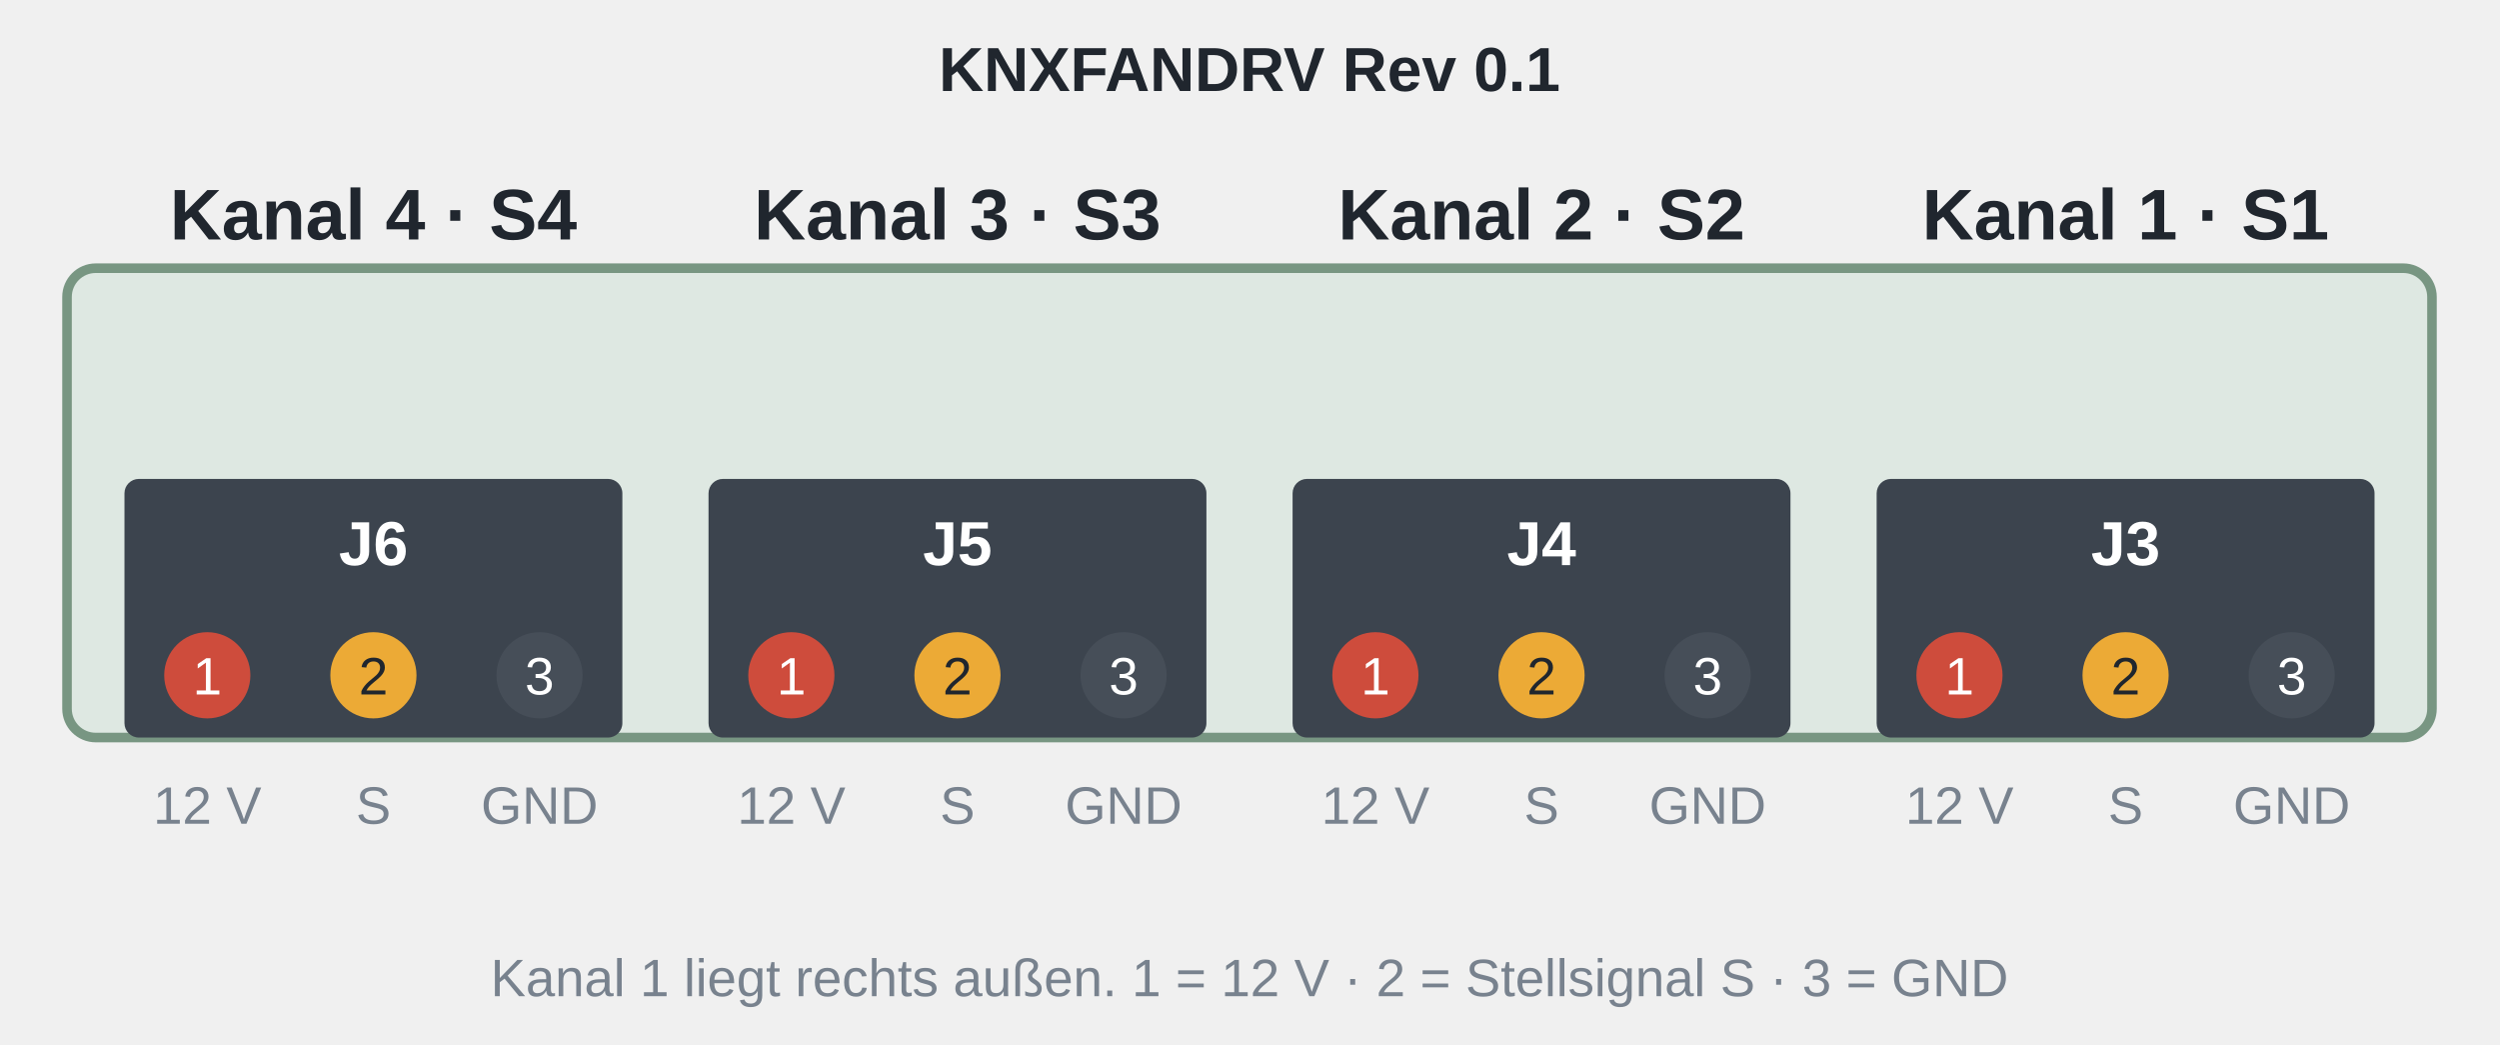
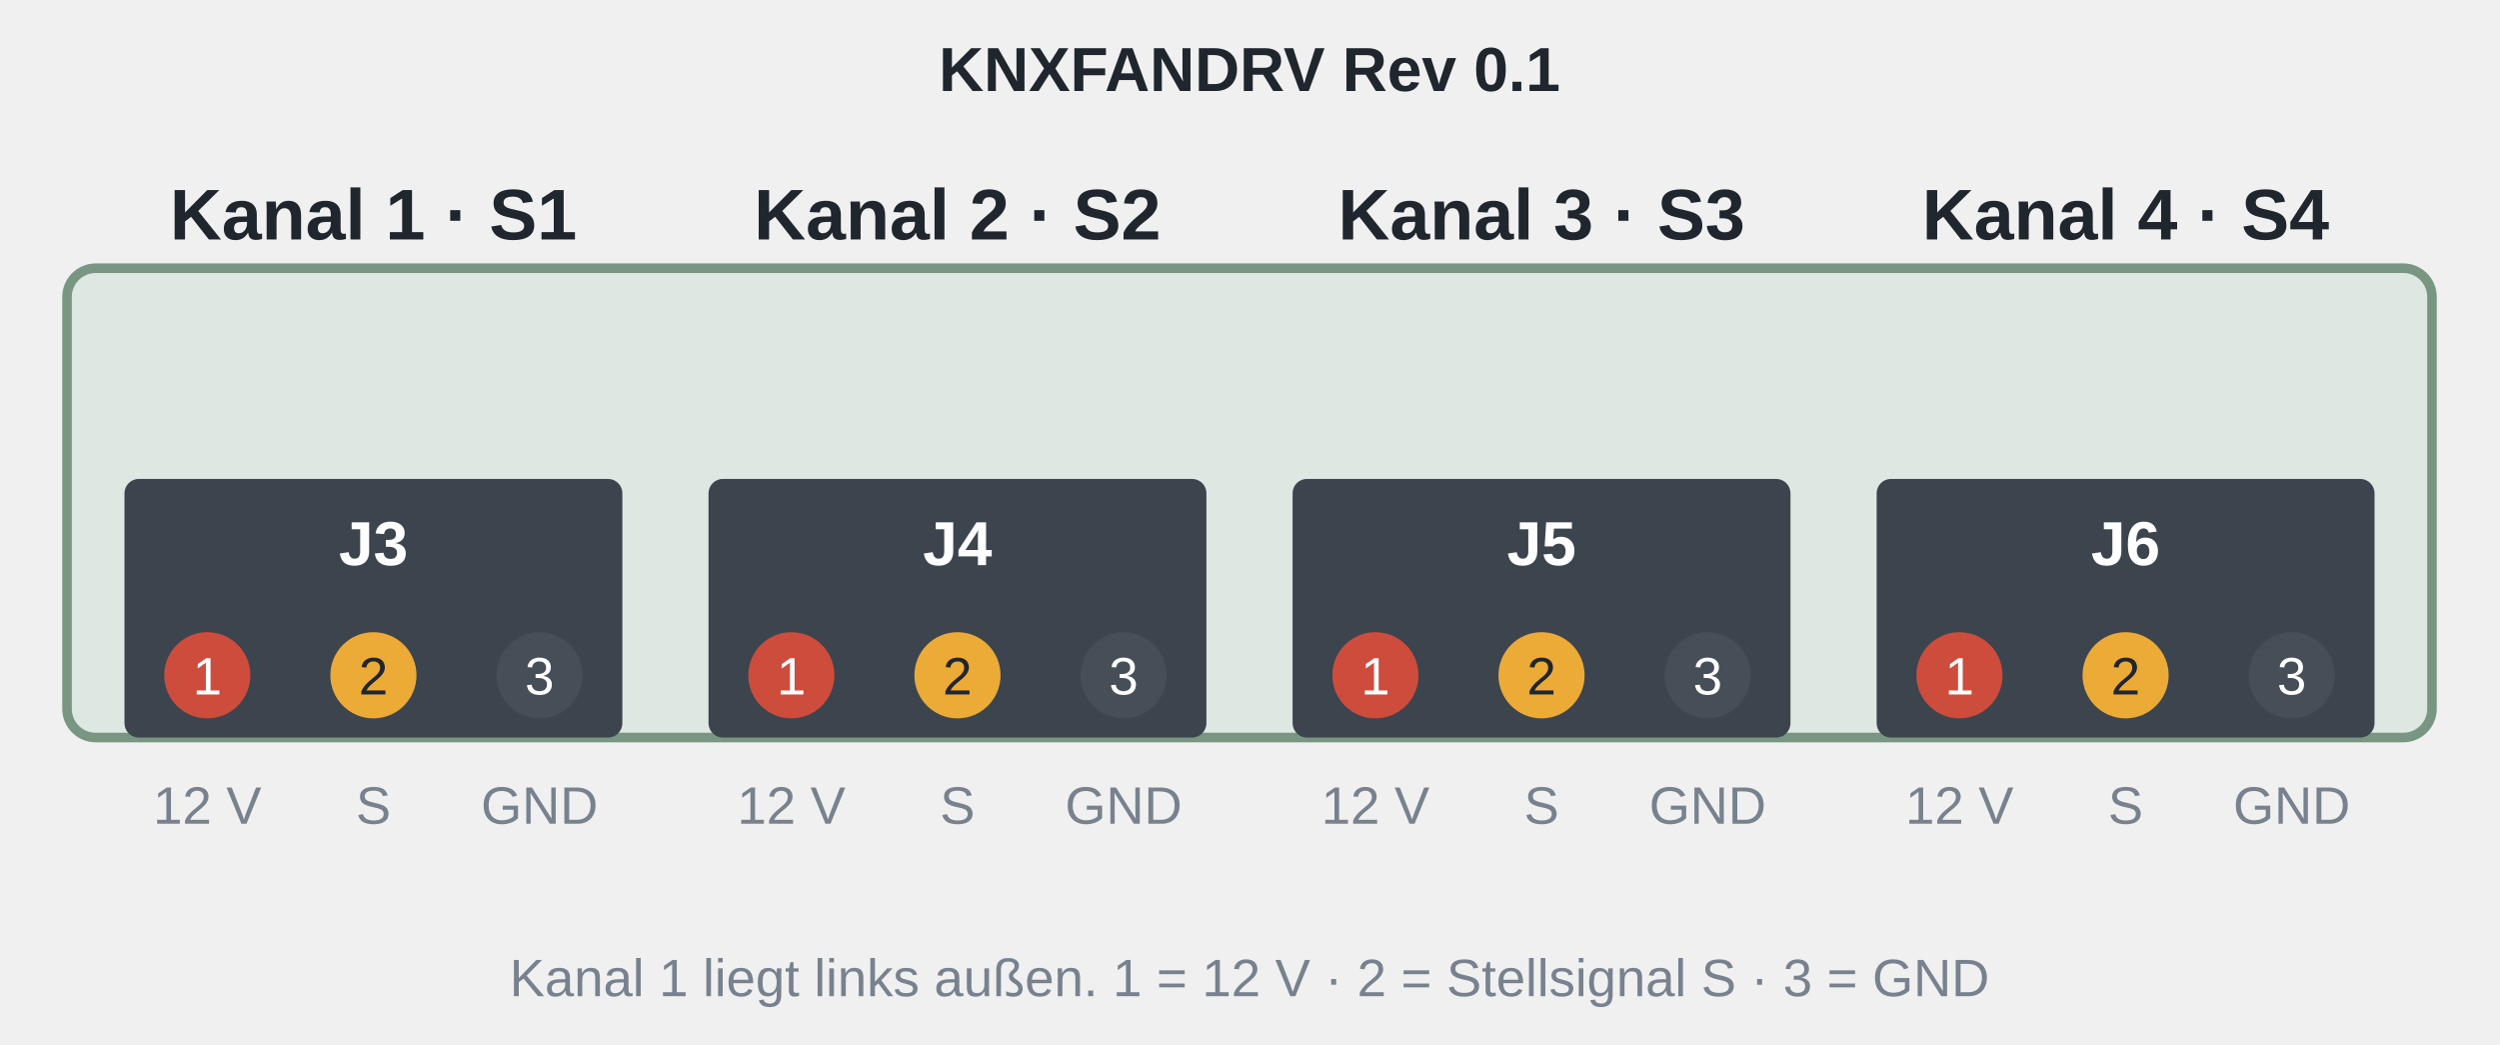
<svg xmlns="http://www.w3.org/2000/svg" width="522" height="218" viewBox="0 0 522 218" font-family="Segoe UI, Arial, sans-serif">
  <rect width="100%%" height="100%%" fill="#fff" />
  <text x="261" y="19" text-anchor="middle" font-size="13" font-weight="600" fill="#20262e">KNXFANDRV Rev 0.1</text>
  <rect x="14" y="56" width="494" height="98" rx="6" fill="#dee8e2" stroke="#789682" stroke-width="2" />
+   <rect x="26" y="100" width="104" height="54" rx="3" fill="#3c444e" />
+   <text x="78" y="118" text-anchor="middle" font-size="13" font-weight="600" fill="#fff">J3</text>
+   <text x="78" y="50" text-anchor="middle" font-size="15" font-weight="600" fill="#20262e">Kanal 1 · S1</text>
+   <circle cx="43.3" cy="141" r="9" fill="#ce4c3c" />
+   <text x="43.3" y="145" text-anchor="middle" font-size="11" fill="#fff">1</text>
+   <text x="43.3" y="172" text-anchor="middle" font-size="11" fill="#78828e">12 V</text>
+   <circle cx="78.0" cy="141" r="9" fill="#ecaa36" />
+   <text x="78.0" y="145" text-anchor="middle" font-size="11" fill="#20262e">2</text>
+   <text x="78.0" y="172" text-anchor="middle" font-size="11" fill="#78828e">S</text>
+   <circle cx="112.7" cy="141" r="9" fill="#464e58" />
+   <text x="112.7" y="145" text-anchor="middle" font-size="11" fill="#fff">3</text>
+   <text x="112.7" y="172" text-anchor="middle" font-size="11" fill="#78828e">GND</text>
+   <rect x="148" y="100" width="104" height="54" rx="3" fill="#3c444e" />
+   <text x="200" y="118" text-anchor="middle" font-size="13" font-weight="600" fill="#fff">J4</text>
+   <text x="200" y="50" text-anchor="middle" font-size="15" font-weight="600" fill="#20262e">Kanal 2 · S2</text>
+   <circle cx="165.3" cy="141" r="9" fill="#ce4c3c" />
+   <text x="165.3" y="145" text-anchor="middle" font-size="11" fill="#fff">1</text>
+   <text x="165.3" y="172" text-anchor="middle" font-size="11" fill="#78828e">12 V</text>
+   <circle cx="200.0" cy="141" r="9" fill="#ecaa36" />
+   <text x="200.0" y="145" text-anchor="middle" font-size="11" fill="#20262e">2</text>
+   <text x="200.0" y="172" text-anchor="middle" font-size="11" fill="#78828e">S</text>
+   <circle cx="234.7" cy="141" r="9" fill="#464e58" />
+   <text x="234.7" y="145" text-anchor="middle" font-size="11" fill="#fff">3</text>
+   <text x="234.7" y="172" text-anchor="middle" font-size="11" fill="#78828e">GND</text>
+   <rect x="270" y="100" width="104" height="54" rx="3" fill="#3c444e" />
+   <text x="322" y="118" text-anchor="middle" font-size="13" font-weight="600" fill="#fff">J5</text>
+   <text x="322" y="50" text-anchor="middle" font-size="15" font-weight="600" fill="#20262e">Kanal 3 · S3</text>
+   <circle cx="287.3" cy="141" r="9" fill="#ce4c3c" />
+   <text x="287.3" y="145" text-anchor="middle" font-size="11" fill="#fff">1</text>
+   <text x="287.3" y="172" text-anchor="middle" font-size="11" fill="#78828e">12 V</text>
+   <circle cx="322.0" cy="141" r="9" fill="#ecaa36" />
+   <text x="322.0" y="145" text-anchor="middle" font-size="11" fill="#20262e">2</text>
+   <text x="322.0" y="172" text-anchor="middle" font-size="11" fill="#78828e">S</text>
+   <circle cx="356.7" cy="141" r="9" fill="#464e58" />
+   <text x="356.7" y="145" text-anchor="middle" font-size="11" fill="#fff">3</text>
+   <text x="356.7" y="172" text-anchor="middle" font-size="11" fill="#78828e">GND</text>
  <rect x="392" y="100" width="104" height="54" rx="3" fill="#3c444e" />
-   <text x="444" y="118" text-anchor="middle" font-size="13" font-weight="600" fill="#fff">J3</text>
-   <text x="444" y="50" text-anchor="middle" font-size="15" font-weight="600" fill="#20262e">Kanal 1 · S1</text>
+   <text x="444" y="118" text-anchor="middle" font-size="13" font-weight="600" fill="#fff">J6</text>
+   <text x="444" y="50" text-anchor="middle" font-size="15" font-weight="600" fill="#20262e">Kanal 4 · S4</text>
  <circle cx="409.3" cy="141" r="9" fill="#ce4c3c" />
  <text x="409.3" y="145" text-anchor="middle" font-size="11" fill="#fff">1</text>
  <text x="409.3" y="172" text-anchor="middle" font-size="11" fill="#78828e">12 V</text>
  <circle cx="444.0" cy="141" r="9" fill="#ecaa36" />
  <text x="444.0" y="145" text-anchor="middle" font-size="11" fill="#20262e">2</text>
  <text x="444.0" y="172" text-anchor="middle" font-size="11" fill="#78828e">S</text>
  <circle cx="478.7" cy="141" r="9" fill="#464e58" />
  <text x="478.7" y="145" text-anchor="middle" font-size="11" fill="#fff">3</text>
  <text x="478.7" y="172" text-anchor="middle" font-size="11" fill="#78828e">GND</text>
-   <rect x="270" y="100" width="104" height="54" rx="3" fill="#3c444e" />
-   <text x="322" y="118" text-anchor="middle" font-size="13" font-weight="600" fill="#fff">J4</text>
-   <text x="322" y="50" text-anchor="middle" font-size="15" font-weight="600" fill="#20262e">Kanal 2 · S2</text>
-   <circle cx="287.3" cy="141" r="9" fill="#ce4c3c" />
-   <text x="287.3" y="145" text-anchor="middle" font-size="11" fill="#fff">1</text>
-   <text x="287.3" y="172" text-anchor="middle" font-size="11" fill="#78828e">12 V</text>
-   <circle cx="322.0" cy="141" r="9" fill="#ecaa36" />
-   <text x="322.0" y="145" text-anchor="middle" font-size="11" fill="#20262e">2</text>
-   <text x="322.0" y="172" text-anchor="middle" font-size="11" fill="#78828e">S</text>
-   <circle cx="356.7" cy="141" r="9" fill="#464e58" />
-   <text x="356.7" y="145" text-anchor="middle" font-size="11" fill="#fff">3</text>
-   <text x="356.7" y="172" text-anchor="middle" font-size="11" fill="#78828e">GND</text>
-   <rect x="148" y="100" width="104" height="54" rx="3" fill="#3c444e" />
-   <text x="200" y="118" text-anchor="middle" font-size="13" font-weight="600" fill="#fff">J5</text>
-   <text x="200" y="50" text-anchor="middle" font-size="15" font-weight="600" fill="#20262e">Kanal 3 · S3</text>
-   <circle cx="165.3" cy="141" r="9" fill="#ce4c3c" />
-   <text x="165.3" y="145" text-anchor="middle" font-size="11" fill="#fff">1</text>
-   <text x="165.3" y="172" text-anchor="middle" font-size="11" fill="#78828e">12 V</text>
-   <circle cx="200.0" cy="141" r="9" fill="#ecaa36" />
-   <text x="200.0" y="145" text-anchor="middle" font-size="11" fill="#20262e">2</text>
-   <text x="200.0" y="172" text-anchor="middle" font-size="11" fill="#78828e">S</text>
-   <circle cx="234.7" cy="141" r="9" fill="#464e58" />
-   <text x="234.7" y="145" text-anchor="middle" font-size="11" fill="#fff">3</text>
-   <text x="234.7" y="172" text-anchor="middle" font-size="11" fill="#78828e">GND</text>
-   <rect x="26" y="100" width="104" height="54" rx="3" fill="#3c444e" />
-   <text x="78" y="118" text-anchor="middle" font-size="13" font-weight="600" fill="#fff">J6</text>
-   <text x="78" y="50" text-anchor="middle" font-size="15" font-weight="600" fill="#20262e">Kanal 4 · S4</text>
-   <circle cx="43.3" cy="141" r="9" fill="#ce4c3c" />
-   <text x="43.3" y="145" text-anchor="middle" font-size="11" fill="#fff">1</text>
-   <text x="43.3" y="172" text-anchor="middle" font-size="11" fill="#78828e">12 V</text>
-   <circle cx="78.0" cy="141" r="9" fill="#ecaa36" />
-   <text x="78.0" y="145" text-anchor="middle" font-size="11" fill="#20262e">2</text>
-   <text x="78.0" y="172" text-anchor="middle" font-size="11" fill="#78828e">S</text>
-   <circle cx="112.7" cy="141" r="9" fill="#464e58" />
-   <text x="112.7" y="145" text-anchor="middle" font-size="11" fill="#fff">3</text>
-   <text x="112.7" y="172" text-anchor="middle" font-size="11" fill="#78828e">GND</text>
-   <text x="261" y="208" text-anchor="middle" font-size="11" fill="#78828e">Kanal 1 liegt rechts außen. 1 = 12 V · 2 = Stellsignal S · 3 = GND</text>
+   <text x="261" y="208" text-anchor="middle" font-size="11" fill="#78828e">Kanal 1 liegt links außen. 1 = 12 V · 2 = Stellsignal S · 3 = GND</text>
</svg>
